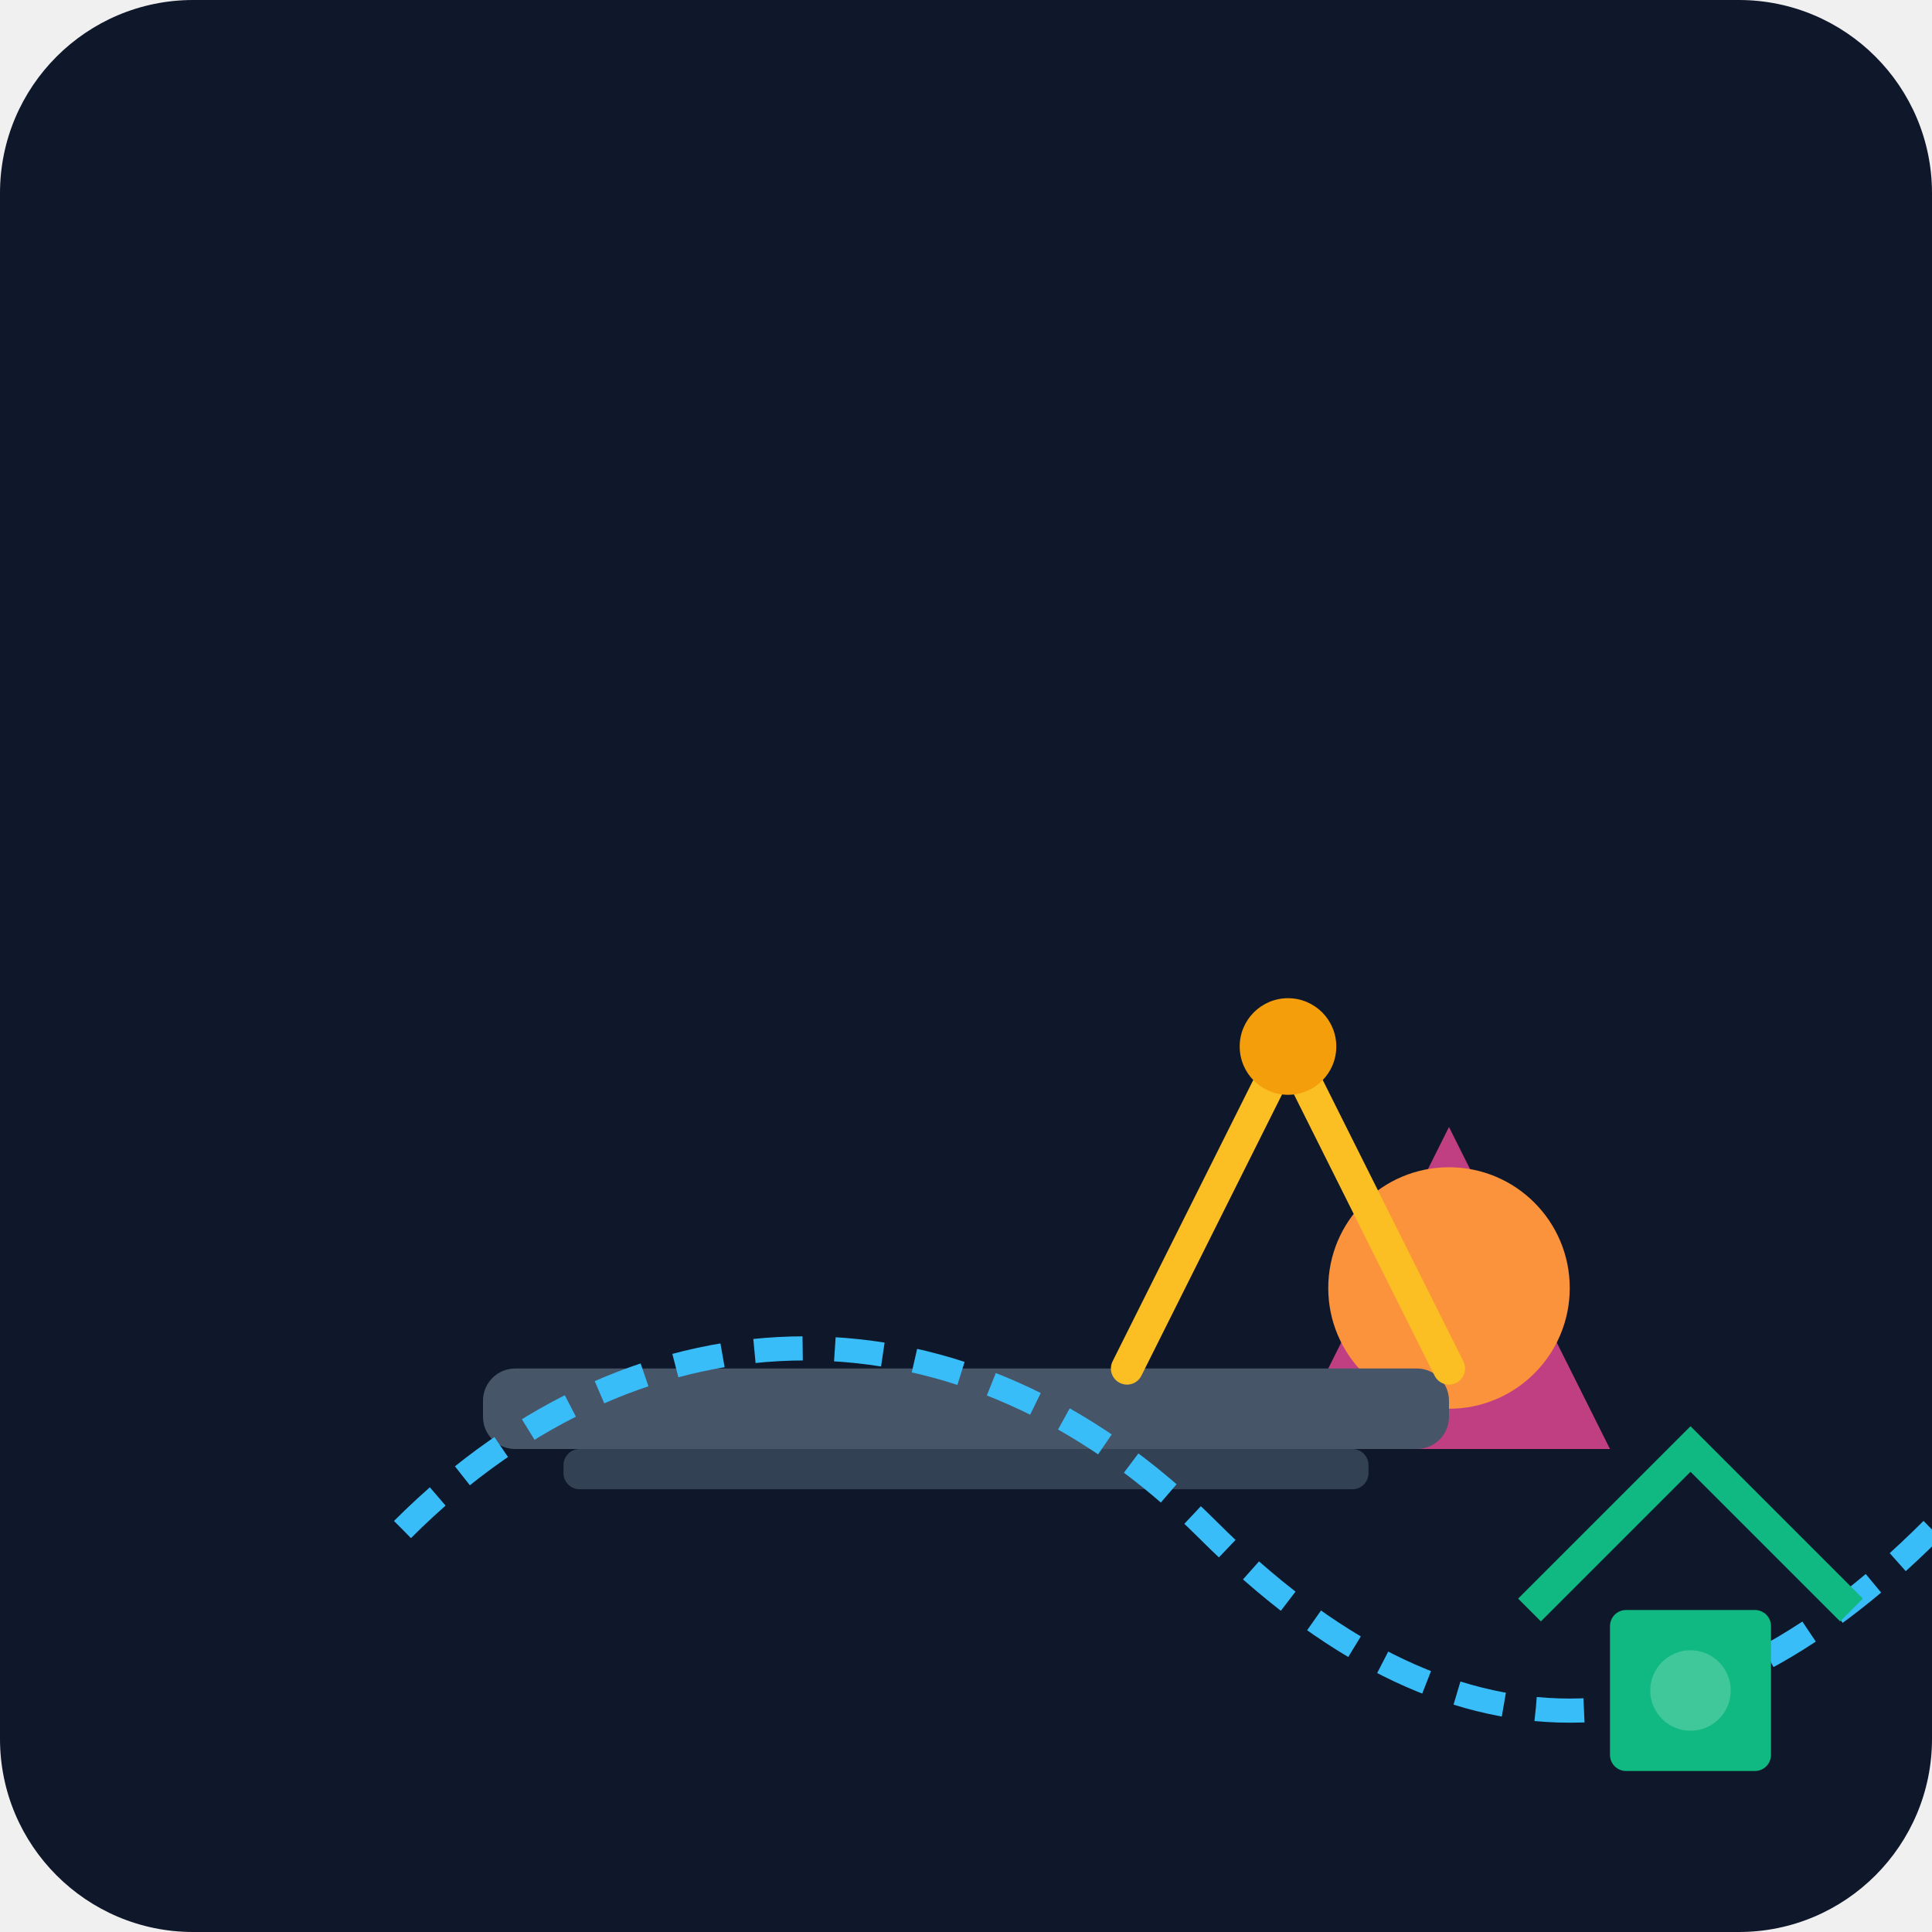
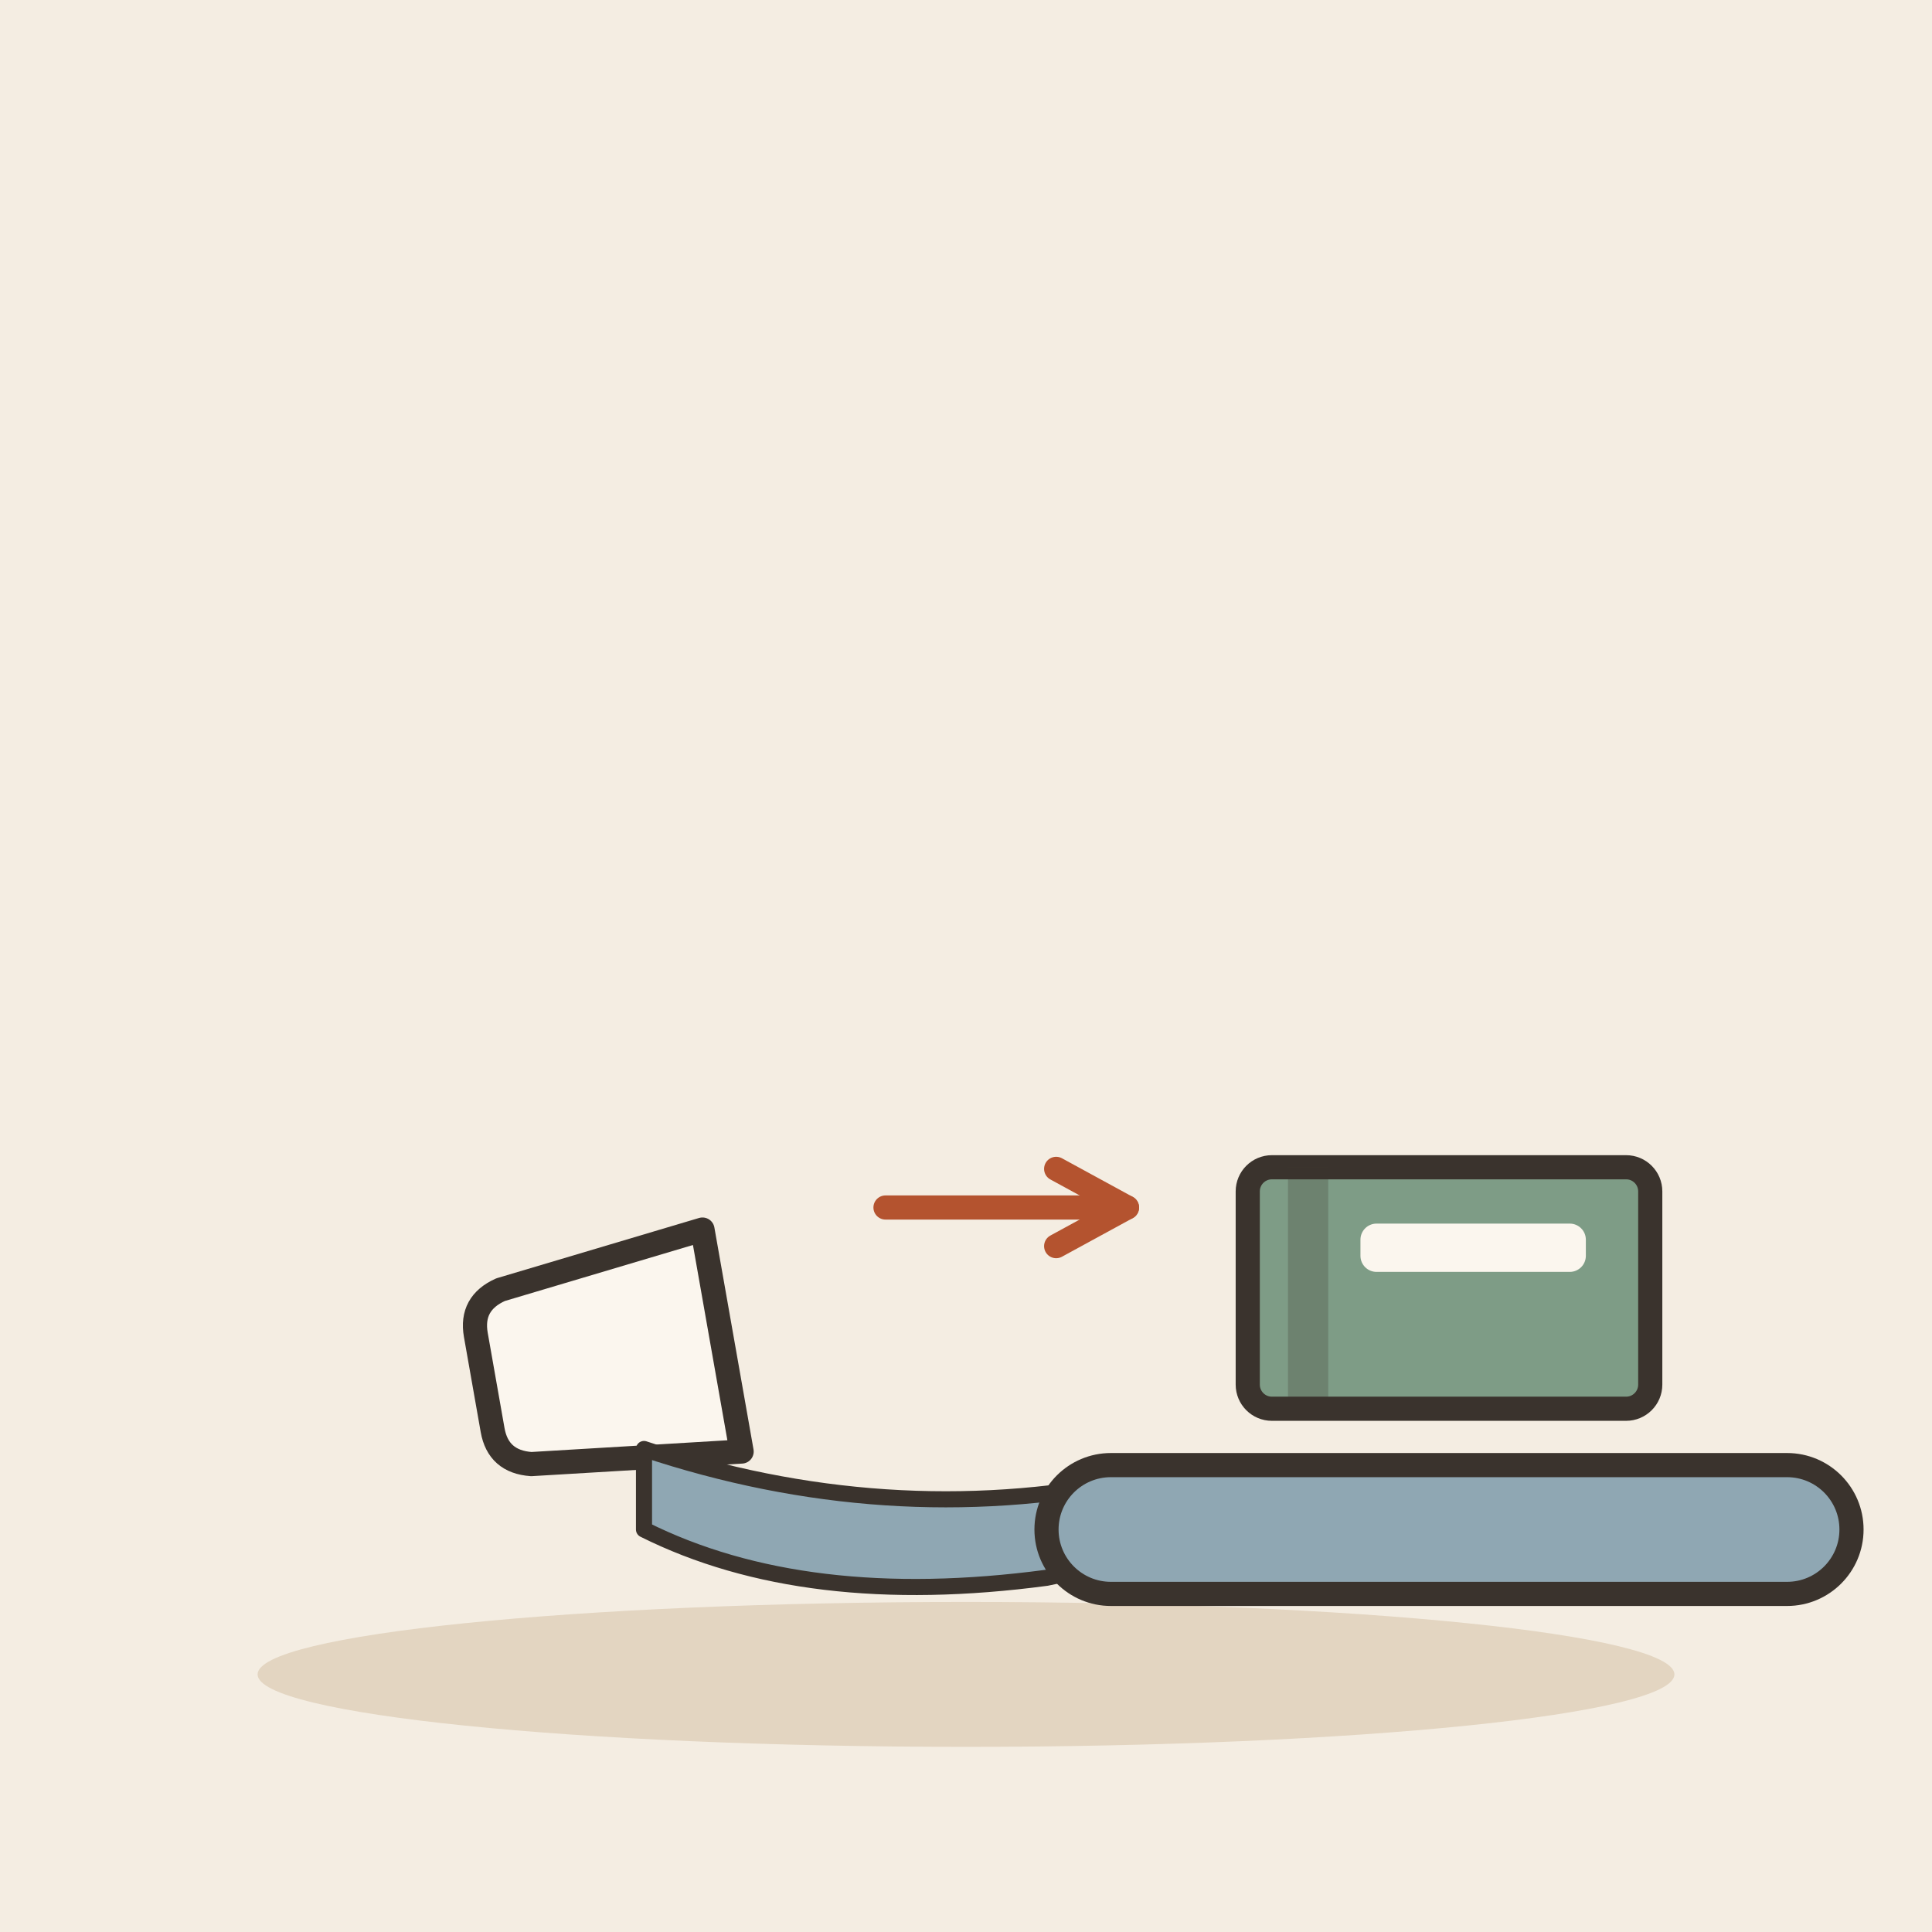
- <svg xmlns="http://www.w3.org/2000/svg" viewBox="0 0 240 240">
-   <defs>
-     <linearGradient id="bg" x1="0" y1="0" x2="0" y2="240">
-       <stop offset="0%" stop-color="#0f172a" />
-       <stop offset="100%" stop-color="#1e293b" />
-     </linearGradient>
-   </defs>
-   <rect width="240" height="240" rx="24" fill="url(#bg)" />
-   <g transform="translate(40, 60)">
-     <path d="M120 120 L160 120 L140 80 Z" fill="#ec4899" opacity="0.8" />
-     <circle cx="140" cy="100" r="15" fill="#fb923c" />
-     <rect x="20" y="110" width="120" height="10" rx="4" fill="#475569" />
-     <rect x="30" y="120" width="100" height="5" rx="2" fill="#334155" />
-     <path d="M100 110 L120 70 L140 110" stroke="#fbbf24" stroke-width="4" stroke-linecap="round" fill="none" />
-     <circle cx="120" cy="70" r="6" fill="#f59e0b" />
-     <path d="M10 130 C40 100, 80 100, 110 130 S170 160, 200 130" stroke="#38bdf8" stroke-width="3" fill="none" stroke-dasharray="6 4" />
-     <path d="M150 140 L170 120 L190 140" stroke="#10b981" stroke-width="4" fill="none" />
-     <rect x="160" y="140" width="20" height="20" rx="2" fill="#10b981" />
-     <circle cx="170" cy="150" r="5" fill="#ffffff" opacity="0.2" />
+ <svg xmlns="http://www.w3.org/2000/svg" viewBox="0 0 240 240" data-style="editorial">
+   <rect width="240" height="240" fill="#F4EDE2" />
+   <ellipse cx="120" cy="208" rx="88" ry="9" fill="#E3D5C1" />
+   <g transform="translate(70 170)">
+     <path d="M-14 -20L14 -20L11 6Q10 10 6 10L-6 10Q-10 10 -11 6Z" fill="#FBF6EE" stroke="#3A332D" stroke-width="3" stroke-linecap="round" stroke-linejoin="round" transform="rotate(80)" />
+     <path d="M10 10Q40 20 70 14Q80 22 60 26Q30 30 10 20Z" fill="#8FA7B3" stroke="#3A332D" stroke-width="2" stroke-linecap="round" stroke-linejoin="round" />
+   </g>
+   <path d="M110 150L140 150" stroke="#B4532F" stroke-width="3" stroke-linecap="round" fill="none" />
+   <path d="M131.2 154.8L140 150L131.2 145.2" fill="none" stroke="#B4532F" stroke-width="3" stroke-linecap="round" stroke-linejoin="round" />
+   <g transform="translate(180 190)">
+     <rect x="-50" y="-8" width="100" height="16" rx="8" fill="#8FA7B3" stroke="#3A332D" stroke-width="3" stroke-linecap="round" stroke-linejoin="round" />
+   </g>
+   <g transform="translate(180 160)">
+     <rect x="-25" y="-15" width="50" height="30" rx="3" fill="#7E9C86" stroke="#3A332D" stroke-width="3" stroke-linecap="round" stroke-linejoin="round" />
+     <rect x="-20" y="-15" width="5" height="30" rx="0" fill="#3A332D" opacity="0.25" />
+     <rect x="-11" y="-8" width="28" height="6" rx="2" fill="#FBF6EE" />
  </g>
</svg>
